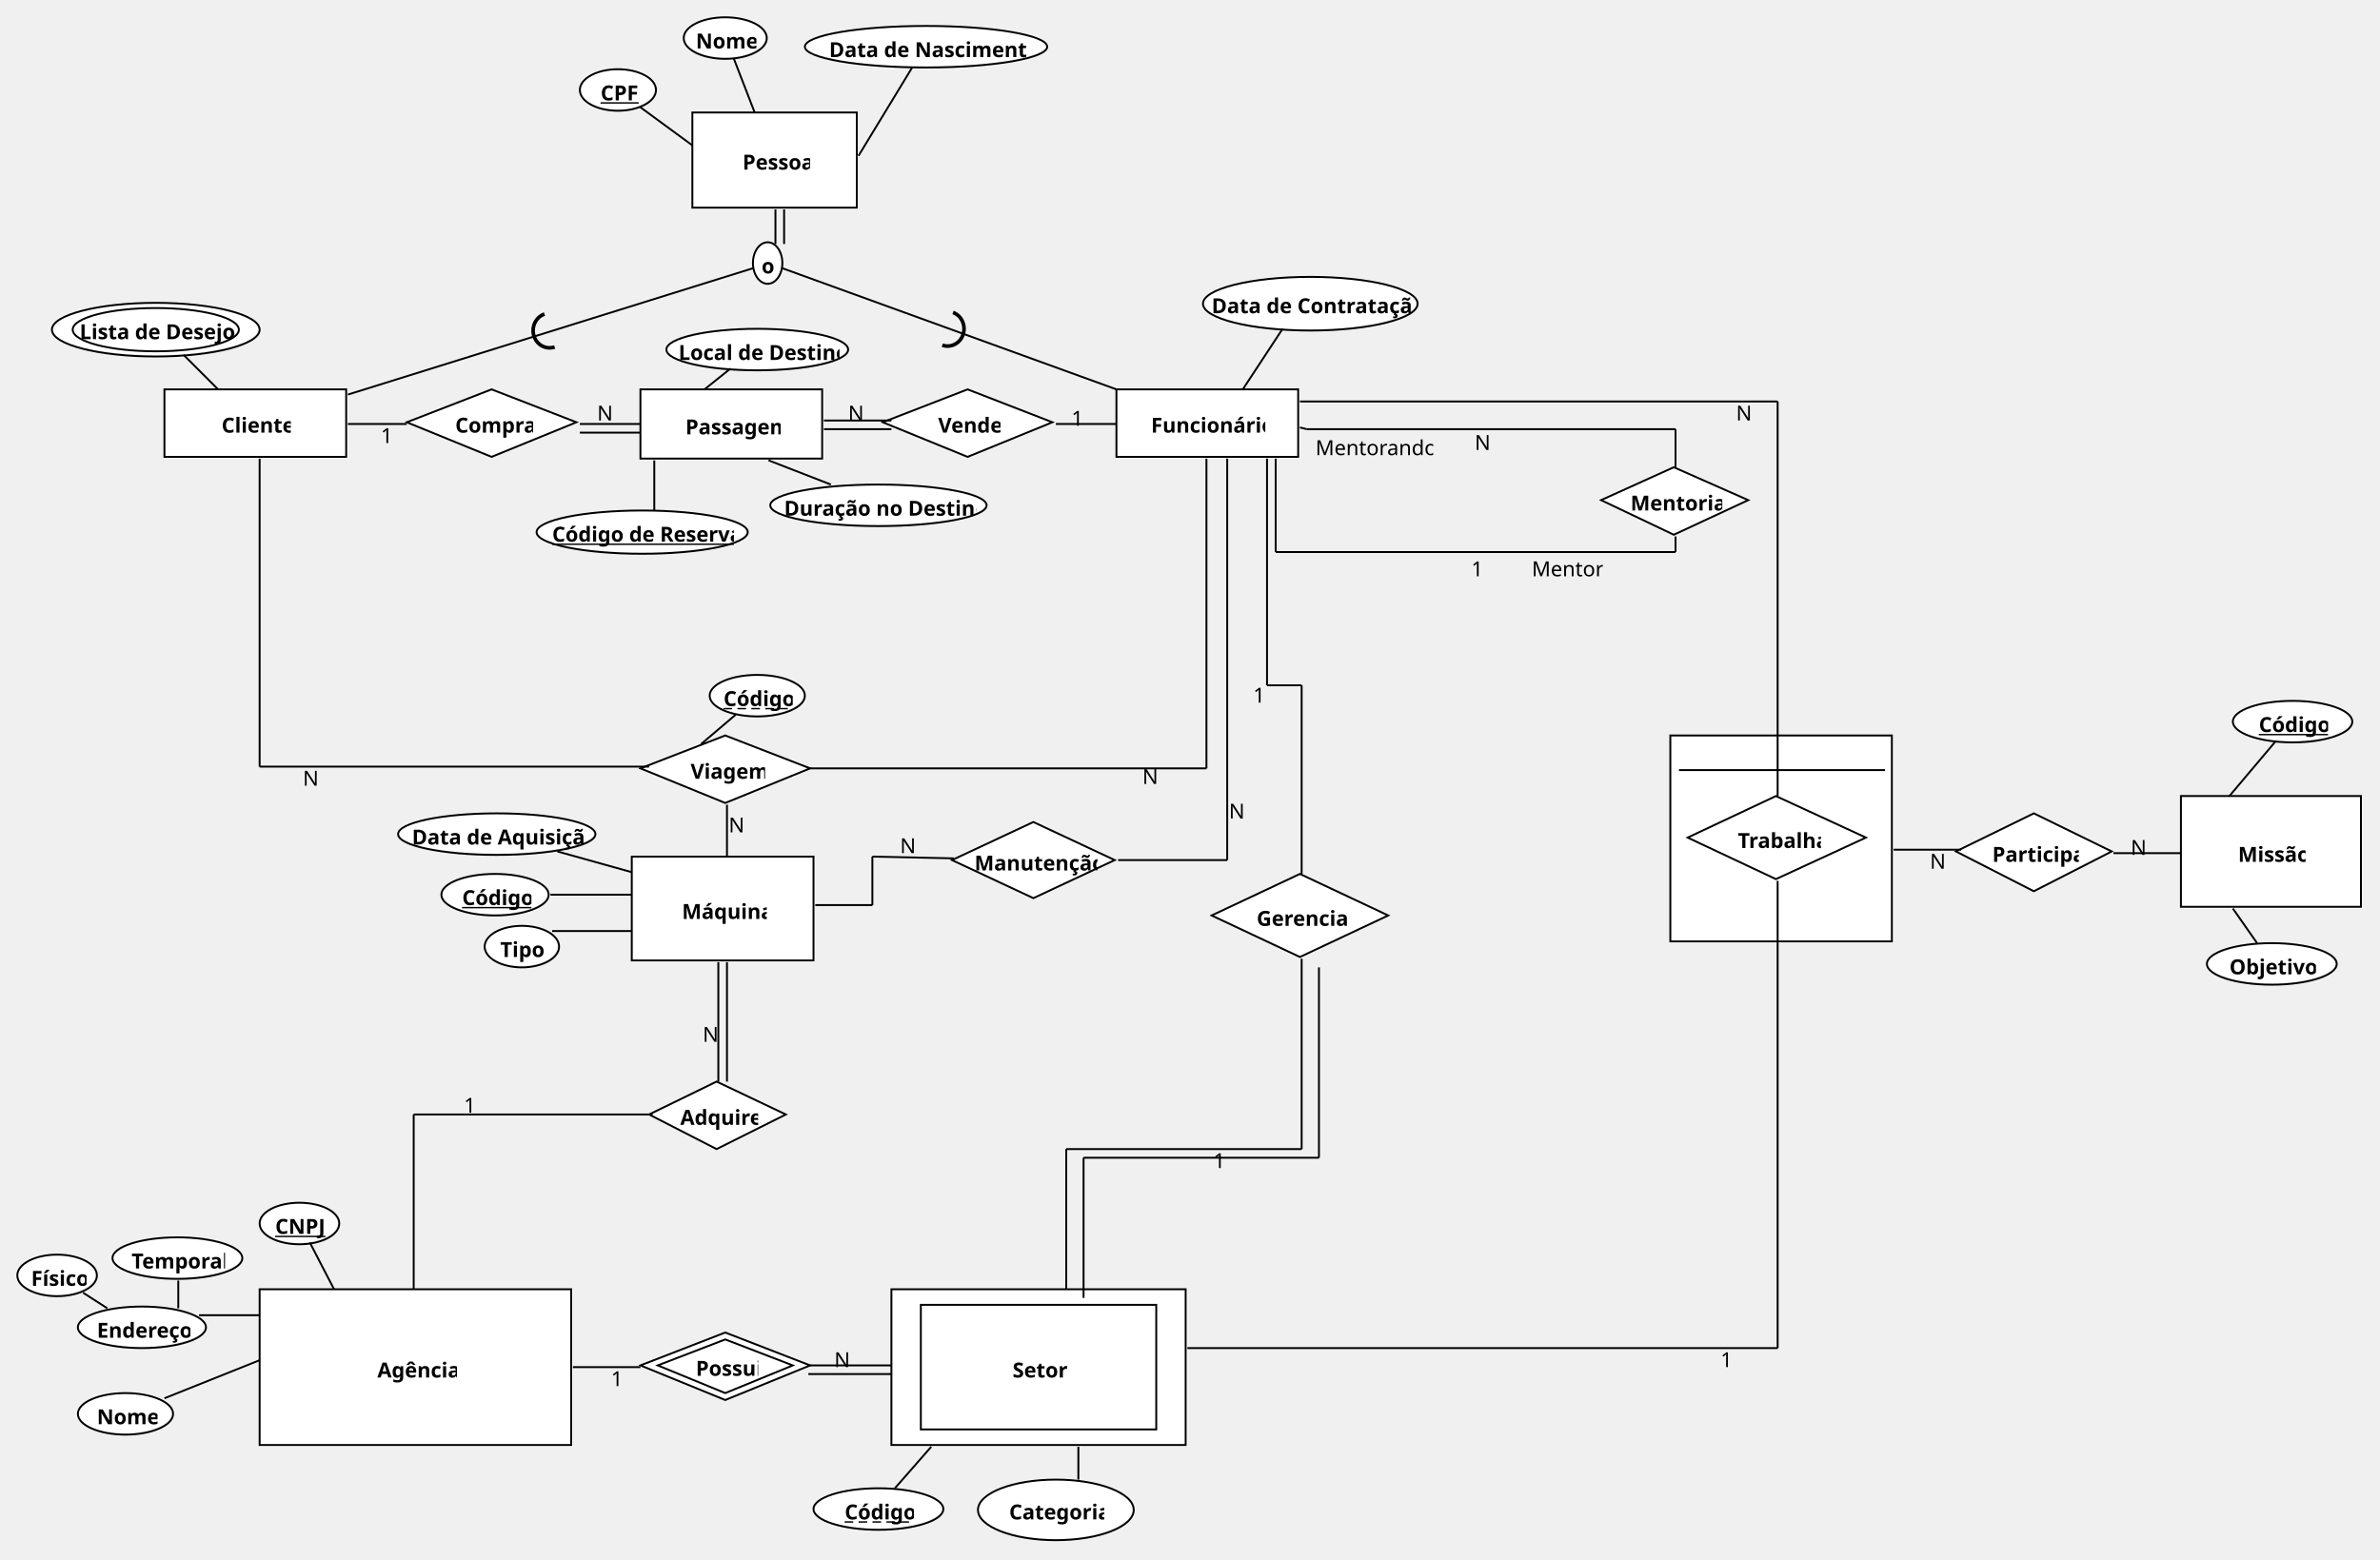
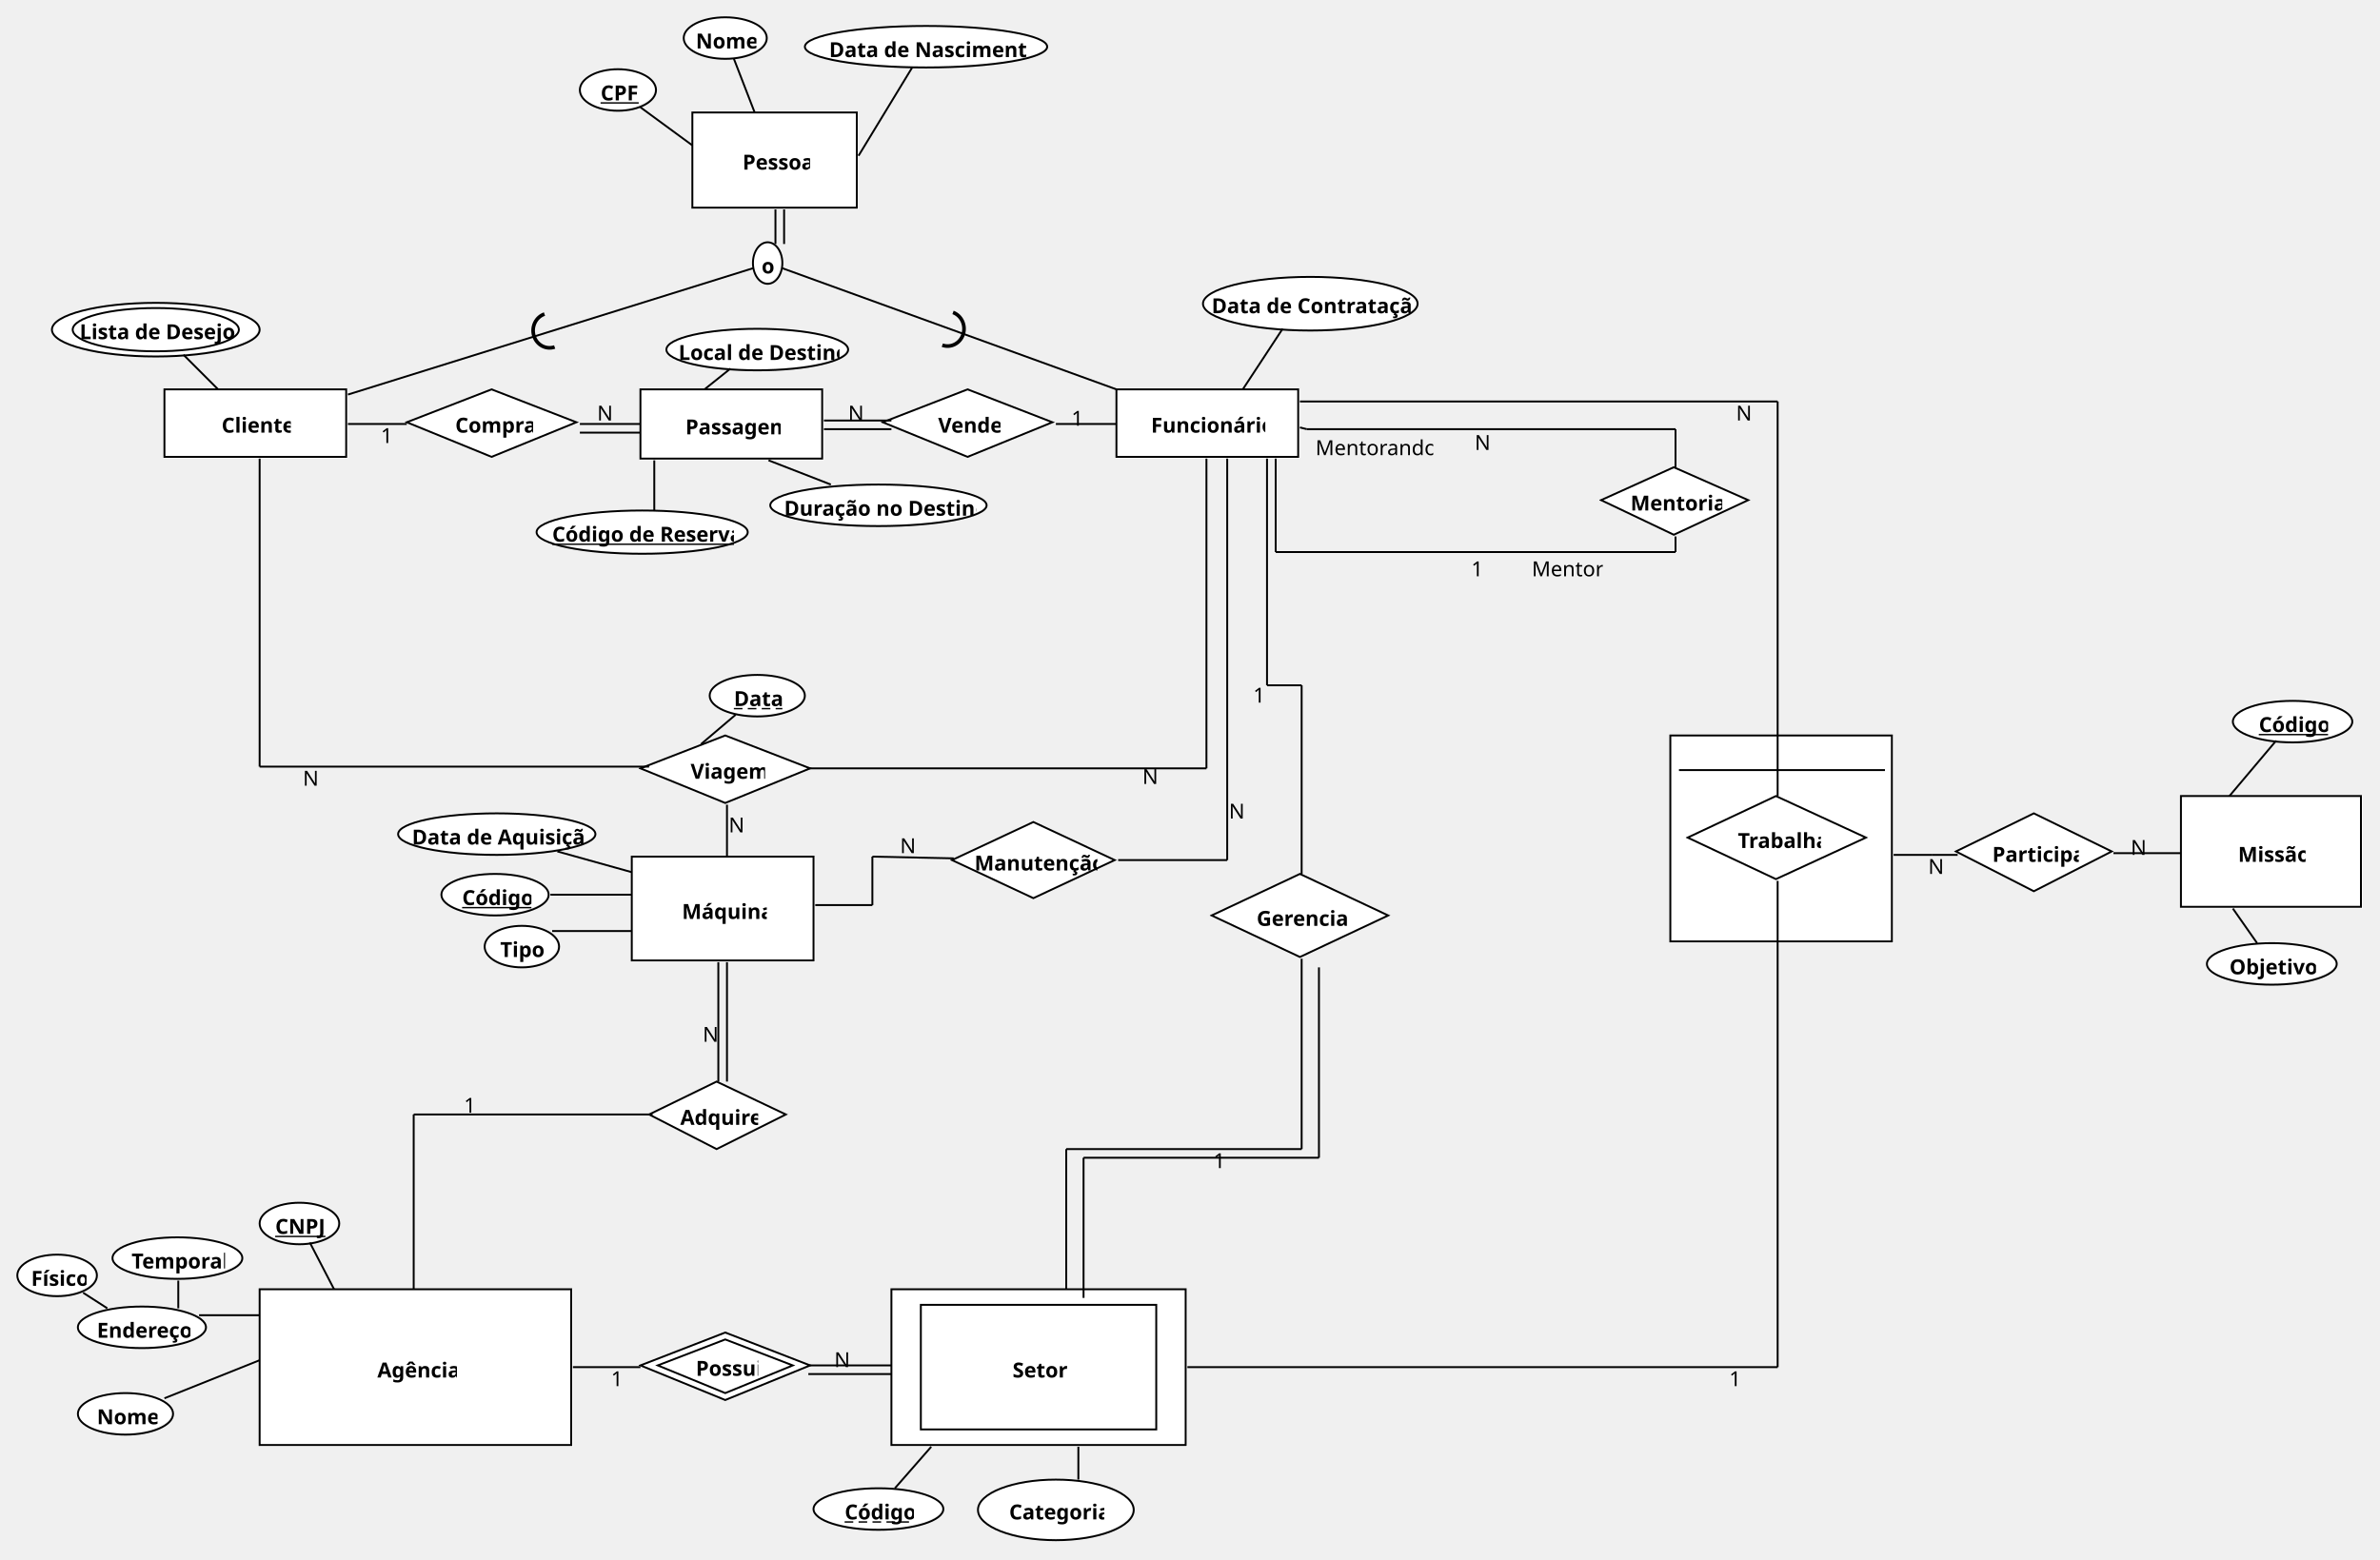
<svg xmlns="http://www.w3.org/2000/svg" stroke-dasharray="none" shape-rendering="auto" font-family="'Dialog'" width="1375" text-rendering="auto" fill-opacity="1" contentScriptType="text/ecmascript" color-interpolation="auto" color-rendering="auto" preserveAspectRatio="xMidYMid meet" font-size="12" viewBox="0 0 1375 901" fill="black" stroke="black" image-rendering="auto" stroke-miterlimit="10" zoomAndPan="magnify" version="1.0" stroke-linecap="square" stroke-linejoin="miter" contentStyleType="text/css" font-style="normal" height="901" stroke-width="1" stroke-dashoffset="0" font-weight="normal" stroke-opacity="1">
  <defs id="genericDefs" />
  <g>
    <defs id="defs1">
      <clipPath clipPathUnits="userSpaceOnUse" id="clipPath1">
        <path d="M149 744 L332 744 L332 837 L149 837 L149 744 Z" />
      </clipPath>
      <clipPath clipPathUnits="userSpaceOnUse" id="clipPath2">
        <path d="M217 782 L264 782 L264 799 L217 799 L217 782 Z" />
      </clipPath>
      <clipPath clipPathUnits="userSpaceOnUse" id="clipPath3">
        <path d="M514 744 L687 744 L687 837 L514 837 L514 744 Z" />
      </clipPath>
      <clipPath clipPathUnits="userSpaceOnUse" id="clipPath4">
        <path d="M584 782 L617 782 L617 799 L584 799 L584 782 Z" />
      </clipPath>
      <clipPath clipPathUnits="userSpaceOnUse" id="clipPath5">
        <path d="M399 64 L497 64 L497 122 L399 122 L399 64 Z" />
      </clipPath>
      <clipPath clipPathUnits="userSpaceOnUse" id="clipPath6">
        <path d="M428 84 L468 84 L468 101 L428 101 L428 84 Z" />
      </clipPath>
      <clipPath clipPathUnits="userSpaceOnUse" id="clipPath7">
        <path d="M364 494 L472 494 L472 557 L364 557 L364 494 Z" />
      </clipPath>
      <clipPath clipPathUnits="userSpaceOnUse" id="clipPath8">
        <path d="M393 517 L443 517 L443 534 L393 534 L393 517 Z" />
      </clipPath>
      <clipPath clipPathUnits="userSpaceOnUse" id="clipPath9">
        <path d="M334 39 L381 39 L381 66 L334 66 L334 39 Z" />
      </clipPath>
      <clipPath clipPathUnits="userSpaceOnUse" id="clipPath10">
        <path d="M346 44 L369 44 L369 61 L346 61 L346 44 Z" />
      </clipPath>
      <clipPath clipPathUnits="userSpaceOnUse" id="clipPath11">
        <path d="M394 9 L445 9 L445 36 L394 36 L394 9 Z" />
      </clipPath>
      <clipPath clipPathUnits="userSpaceOnUse" id="clipPath12">
        <path d="M401 14 L437 14 L437 31 L401 31 L401 14 Z" />
      </clipPath>
      <clipPath clipPathUnits="userSpaceOnUse" id="clipPath13">
        <path d="M464 14 L607 14 L607 41 L464 41 L464 14 Z" />
      </clipPath>
      <clipPath clipPathUnits="userSpaceOnUse" id="clipPath14">
        <path d="M478 19 L593 19 L593 36 L478 36 L478 19 Z" />
      </clipPath>
      <clipPath clipPathUnits="userSpaceOnUse" id="clipPath15">
        <path d="M434 139 L454 139 L454 166 L434 166 L434 139 Z" />
      </clipPath>
      <clipPath clipPathUnits="userSpaceOnUse" id="clipPath16">
        <path d="M439 144 L449 144 L449 161 L439 161 L439 144 Z" />
      </clipPath>
      <clipPath clipPathUnits="userSpaceOnUse" id="clipPath17">
        <path d="M94 224 L202 224 L202 266 L94 266 L94 224 Z" />
      </clipPath>
      <clipPath clipPathUnits="userSpaceOnUse" id="clipPath18">
        <path d="M127 236 L168 236 L168 253 L127 253 L127 236 Z" />
      </clipPath>
      <clipPath clipPathUnits="userSpaceOnUse" id="clipPath19">
        <path d="M644 224 L752 224 L752 266 L644 266 L644 224 Z" />
      </clipPath>
      <clipPath clipPathUnits="userSpaceOnUse" id="clipPath20">
        <path d="M664 236 L731 236 L731 253 L664 253 L664 236 Z" />
      </clipPath>
      <clipPath clipPathUnits="userSpaceOnUse" id="clipPath21">
        <path d="M29 174 L152 174 L152 208 L29 208 L29 174 Z" />
      </clipPath>
      <clipPath clipPathUnits="userSpaceOnUse" id="clipPath22">
        <path d="M45 182 L136 182 L136 199 L45 199 L45 182 Z" />
      </clipPath>
      <clipPath clipPathUnits="userSpaceOnUse" id="clipPath23">
        <path d="M694 159 L821 159 L821 193 L694 193 L694 159 Z" />
      </clipPath>
      <clipPath clipPathUnits="userSpaceOnUse" id="clipPath24">
        <path d="M699 167 L815 167 L815 184 L699 184 L699 167 Z" />
      </clipPath>
      <clipPath clipPathUnits="userSpaceOnUse" id="clipPath25">
        <path d="M469 859 L547 859 L547 886 L469 886 L469 859 Z" />
      </clipPath>
      <clipPath clipPathUnits="userSpaceOnUse" id="clipPath26">
        <path d="M487 864 L528 864 L528 881 L487 881 L487 864 Z" />
      </clipPath>
      <clipPath clipPathUnits="userSpaceOnUse" id="clipPath27">
        <path d="M564 854 L657 854 L657 892 L564 892 L564 854 Z" />
      </clipPath>
      <clipPath clipPathUnits="userSpaceOnUse" id="clipPath28">
        <path d="M582 864 L638 864 L638 881 L582 881 L582 864 Z" />
      </clipPath>
      <clipPath clipPathUnits="userSpaceOnUse" id="clipPath29">
        <path d="M149 694 L198 694 L198 721 L149 721 L149 694 Z" />
      </clipPath>
      <clipPath clipPathUnits="userSpaceOnUse" id="clipPath30">
        <path d="M158 699 L188 699 L188 716 L158 716 L158 699 Z" />
      </clipPath>
      <clipPath clipPathUnits="userSpaceOnUse" id="clipPath31">
        <path d="M44 804 L102 804 L102 831 L44 831 L44 804 Z" />
      </clipPath>
      <clipPath clipPathUnits="userSpaceOnUse" id="clipPath32">
        <path d="M55 809 L91 809 L91 826 L55 826 L55 809 Z" />
      </clipPath>
      <clipPath clipPathUnits="userSpaceOnUse" id="clipPath33">
        <path d="M44 754 L121 754 L121 781 L44 781 L44 754 Z" />
      </clipPath>
      <clipPath clipPathUnits="userSpaceOnUse" id="clipPath34">
        <path d="M55 759 L110 759 L110 776 L55 776 L55 759 Z" />
      </clipPath>
      <clipPath clipPathUnits="userSpaceOnUse" id="clipPath35">
        <path d="M369 769 L471 769 L471 811 L369 811 L369 769 Z" />
      </clipPath>
      <clipPath clipPathUnits="userSpaceOnUse" id="clipPath36">
        <path d="M401 781 L438 781 L438 798 L401 798 L401 781 Z" />
      </clipPath>
      <clipPath clipPathUnits="userSpaceOnUse" id="clipPath37">
        <path d="M924 269 L1012 269 L1012 311 L924 311 L924 269 Z" />
      </clipPath>
      <clipPath clipPathUnits="userSpaceOnUse" id="clipPath38">
        <path d="M941 281 L995 281 L995 298 L941 298 L941 281 Z" />
      </clipPath>
      <clipPath clipPathUnits="userSpaceOnUse" id="clipPath39">
        <path d="M369 224 L477 224 L477 267 L369 267 L369 224 Z" />
      </clipPath>
      <clipPath clipPathUnits="userSpaceOnUse" id="clipPath40">
        <path d="M395 237 L451 237 L451 254 L395 254 L395 237 Z" />
      </clipPath>
      <clipPath clipPathUnits="userSpaceOnUse" id="clipPath41">
        <path d="M309 294 L434 294 L434 322 L309 322 L309 294 Z" />
      </clipPath>
      <clipPath clipPathUnits="userSpaceOnUse" id="clipPath42">
        <path d="M318 299 L424 299 L424 316 L318 316 L318 299 Z" />
      </clipPath>
      <clipPath clipPathUnits="userSpaceOnUse" id="clipPath43">
        <path d="M384 189 L492 189 L492 216 L384 216 L384 189 Z" />
      </clipPath>
      <clipPath clipPathUnits="userSpaceOnUse" id="clipPath44">
        <path d="M391 194 L485 194 L485 211 L391 211 L391 194 Z" />
      </clipPath>
      <clipPath clipPathUnits="userSpaceOnUse" id="clipPath45">
        <path d="M444 279 L572 279 L572 306 L444 306 L444 279 Z" />
      </clipPath>
      <clipPath clipPathUnits="userSpaceOnUse" id="clipPath46">
        <path d="M452 284 L564 284 L564 301 L452 301 L452 284 Z" />
      </clipPath>
      <clipPath clipPathUnits="userSpaceOnUse" id="clipPath47">
        <path d="M509 224 L611 224 L611 266 L509 266 L509 224 Z" />
      </clipPath>
      <clipPath clipPathUnits="userSpaceOnUse" id="clipPath48">
        <path d="M541 236 L578 236 L578 253 L541 253 L541 236 Z" />
      </clipPath>
      <clipPath clipPathUnits="userSpaceOnUse" id="clipPath49">
        <path d="M234 224 L336 224 L336 266 L234 266 L234 224 Z" />
      </clipPath>
      <clipPath clipPathUnits="userSpaceOnUse" id="clipPath50">
        <path d="M262 236 L308 236 L308 253 L262 253 L262 236 Z" />
      </clipPath>
      <clipPath clipPathUnits="userSpaceOnUse" id="clipPath51">
        <path d="M369 424 L471 424 L471 466 L369 466 L369 424 Z" />
      </clipPath>
      <clipPath clipPathUnits="userSpaceOnUse" id="clipPath52">
        <path d="M398 436 L442 436 L442 453 L398 453 L398 436 Z" />
      </clipPath>
      <clipPath clipPathUnits="userSpaceOnUse" id="clipPath53">
        <path d="M254 504 L319 504 L319 531 L254 531 L254 504 Z" />
      </clipPath>
      <clipPath clipPathUnits="userSpaceOnUse" id="clipPath54">
        <path d="M266 509 L307 509 L307 526 L266 526 L266 509 Z" />
      </clipPath>
      <clipPath clipPathUnits="userSpaceOnUse" id="clipPath55">
        <path d="M279 534 L325 534 L325 561 L279 561 L279 534 Z" />
      </clipPath>
      <clipPath clipPathUnits="userSpaceOnUse" id="clipPath56">
        <path d="M288 539 L315 539 L315 556 L288 556 L288 539 Z" />
      </clipPath>
      <clipPath clipPathUnits="userSpaceOnUse" id="clipPath57">
        <path d="M229 469 L346 469 L346 496 L229 496 L229 469 Z" />
      </clipPath>
      <clipPath clipPathUnits="userSpaceOnUse" id="clipPath58">
        <path d="M237 474 L338 474 L338 491 L237 491 L237 474 Z" />
      </clipPath>
      <clipPath clipPathUnits="userSpaceOnUse" id="clipPath59">
        <path d="M409 389 L467 389 L467 416 L409 416 L409 389 Z" />
      </clipPath>
      <clipPath clipPathUnits="userSpaceOnUse" id="clipPath60">
-         <path d="M417 394 L458 394 L458 411 L417 411 L417 394 Z" />
+         <path d="M423 394 L452 394 L452 411 L423 411 L423 394 Z" />
      </clipPath>
      <clipPath clipPathUnits="userSpaceOnUse" id="clipPath61">
        <path d="M9 724 L58 724 L58 751 L9 751 L9 724 Z" />
      </clipPath>
      <clipPath clipPathUnits="userSpaceOnUse" id="clipPath62">
        <path d="M17 729 L50 729 L50 746 L17 746 L17 729 Z" />
      </clipPath>
      <clipPath clipPathUnits="userSpaceOnUse" id="clipPath63">
        <path d="M64 714 L142 714 L142 741 L64 741 L64 714 Z" />
      </clipPath>
      <clipPath clipPathUnits="userSpaceOnUse" id="clipPath64">
        <path d="M75 719 L130 719 L130 736 L75 736 L75 719 Z" />
      </clipPath>
      <clipPath clipPathUnits="userSpaceOnUse" id="clipPath65">
        <path d="M1129 469 L1222 469 L1222 517 L1129 517 L1129 469 Z" />
      </clipPath>
      <clipPath clipPathUnits="userSpaceOnUse" id="clipPath66">
        <path d="M1150 484 L1201 484 L1201 501 L1150 501 L1150 484 Z" />
      </clipPath>
      <clipPath clipPathUnits="userSpaceOnUse" id="clipPath67">
        <path d="M1259 459 L1366 459 L1366 526 L1259 526 L1259 459 Z" />
      </clipPath>
      <clipPath clipPathUnits="userSpaceOnUse" id="clipPath68">
        <path d="M1292 484 L1332 484 L1332 501 L1292 501 L1292 484 Z" />
      </clipPath>
      <clipPath clipPathUnits="userSpaceOnUse" id="clipPath69">
        <path d="M964 424 L1095 424 L1095 546 L964 546 L964 424 Z" />
      </clipPath>
      <clipPath clipPathUnits="userSpaceOnUse" id="clipPath70">
        <path d="M969 444 L1090 444 L1090 541 L969 541 L969 444 Z" />
      </clipPath>
      <clipPath clipPathUnits="userSpaceOnUse" id="clipPath71">
        <path d="M974 459 L1081 459 L1081 510 L974 510 L974 459 Z" />
      </clipPath>
      <clipPath clipPathUnits="userSpaceOnUse" id="clipPath72">
        <path d="M1003 476 L1052 476 L1052 493 L1003 493 L1003 476 Z" />
      </clipPath>
      <clipPath clipPathUnits="userSpaceOnUse" id="clipPath73">
        <path d="M1274 544 L1352 544 L1352 571 L1274 571 L1274 544 Z" />
      </clipPath>
      <clipPath clipPathUnits="userSpaceOnUse" id="clipPath74">
        <path d="M1287 549 L1338 549 L1338 566 L1287 566 L1287 549 Z" />
      </clipPath>
      <clipPath clipPathUnits="userSpaceOnUse" id="clipPath75">
        <path d="M1289 404 L1361 404 L1361 431 L1289 431 L1289 404 Z" />
      </clipPath>
      <clipPath clipPathUnits="userSpaceOnUse" id="clipPath76">
        <path d="M1304 409 L1345 409 L1345 426 L1304 426 L1304 409 Z" />
      </clipPath>
      <clipPath clipPathUnits="userSpaceOnUse" id="clipPath77">
        <path d="M549 474 L647 474 L647 521 L549 521 L549 474 Z" />
      </clipPath>
      <clipPath clipPathUnits="userSpaceOnUse" id="clipPath78">
        <path d="M562 489 L634 489 L634 506 L562 506 L562 489 Z" />
      </clipPath>
      <clipPath clipPathUnits="userSpaceOnUse" id="clipPath79">
        <path d="M699 504 L805 504 L805 555 L699 555 L699 504 Z" />
      </clipPath>
      <clipPath clipPathUnits="userSpaceOnUse" id="clipPath80">
        <path d="M725 521 L778 521 L778 538 L725 538 L725 521 Z" />
      </clipPath>
      <clipPath clipPathUnits="userSpaceOnUse" id="clipPath81">
        <path d="M374 624 L456 624 L456 666 L374 666 L374 624 Z" />
      </clipPath>
      <clipPath clipPathUnits="userSpaceOnUse" id="clipPath82">
        <path d="M392 636 L438 636 L438 653 L392 653 L392 636 Z" />
      </clipPath>
      <clipPath clipPathUnits="userSpaceOnUse" id="clipPath83">
        <path d="M-1 -1 L1376 -1 L1376 902 L-1 902 L-1 -1 Z" />
      </clipPath>
      <clipPath clipPathUnits="userSpaceOnUse" id="clipPath84">
        <path d="M352 787 L361 787 L361 804 L352 804 L352 787 Z" />
      </clipPath>
      <clipPath clipPathUnits="userSpaceOnUse" id="clipPath85">
        <path d="M481 776 L492 776 L492 793 L481 793 L481 776 Z" />
      </clipPath>
      <clipPath clipPathUnits="userSpaceOnUse" id="clipPath86">
        <path d="M851 246 L862 246 L862 263 L851 263 L851 246 Z" />
      </clipPath>
      <clipPath clipPathUnits="userSpaceOnUse" id="clipPath87">
        <path d="M759 249 L828 249 L828 266 L759 266 L759 249 Z" />
      </clipPath>
      <clipPath clipPathUnits="userSpaceOnUse" id="clipPath88">
        <path d="M849 319 L858 319 L858 336 L849 336 L849 319 Z" />
      </clipPath>
      <clipPath clipPathUnits="userSpaceOnUse" id="clipPath89">
        <path d="M884 319 L926 319 L926 336 L884 336 L884 319 Z" />
      </clipPath>
      <clipPath clipPathUnits="userSpaceOnUse" id="clipPath90">
        <path d="M219 242 L228 242 L228 259 L219 259 L219 242 Z" />
      </clipPath>
      <clipPath clipPathUnits="userSpaceOnUse" id="clipPath91">
        <path d="M489 229 L500 229 L500 246 L489 246 L489 229 Z" />
      </clipPath>
      <clipPath clipPathUnits="userSpaceOnUse" id="clipPath92">
        <path d="M344 229 L355 229 L355 246 L344 246 L344 229 Z" />
      </clipPath>
      <clipPath clipPathUnits="userSpaceOnUse" id="clipPath93">
        <path d="M618 232 L627 232 L627 249 L618 249 L618 232 Z" />
      </clipPath>
      <clipPath clipPathUnits="userSpaceOnUse" id="clipPath94">
        <path d="M174 440 L185 440 L185 457 L174 457 L174 440 Z" />
      </clipPath>
      <clipPath clipPathUnits="userSpaceOnUse" id="clipPath95">
        <path d="M659 439 L670 439 L670 456 L659 456 L659 439 Z" />
      </clipPath>
      <clipPath clipPathUnits="userSpaceOnUse" id="clipPath96">
        <path d="M420 467 L431 467 L431 484 L420 484 L420 467 Z" />
      </clipPath>
      <clipPath clipPathUnits="userSpaceOnUse" id="clipPath97">
        <path d="M1230 480 L1241 480 L1241 497 L1230 497 L1230 480 Z" />
      </clipPath>
      <clipPath clipPathUnits="userSpaceOnUse" id="clipPath98">
        <path d="M1002 229 L1013 229 L1013 246 L1002 246 L1002 229 Z" />
      </clipPath>
      <clipPath clipPathUnits="userSpaceOnUse" id="clipPath99">
-         <path d="M993 776 L1002 776 L1002 793 L993 793 L993 776 Z" />
+         <path d="M998 787 L1007 787 L1007 804 L998 804 L998 787 Z" />
      </clipPath>
      <clipPath clipPathUnits="userSpaceOnUse" id="clipPath100">
-         <path d="M1114 488 L1125 488 L1125 505 L1114 505 L1114 488 Z" />
+         <path d="M1113 491 L1124 491 L1124 508 L1113 508 L1113 491 Z" />
      </clipPath>
      <clipPath clipPathUnits="userSpaceOnUse" id="clipPath101">
        <path d="M700 661 L709 661 L709 678 L700 678 L700 661 Z" />
      </clipPath>
      <clipPath clipPathUnits="userSpaceOnUse" id="clipPath102">
        <path d="M723 392 L732 392 L732 409 L723 409 L723 392 Z" />
      </clipPath>
      <clipPath clipPathUnits="userSpaceOnUse" id="clipPath103">
        <path d="M519 479 L530 479 L530 496 L519 496 L519 479 Z" />
      </clipPath>
      <clipPath clipPathUnits="userSpaceOnUse" id="clipPath104">
        <path d="M709 459 L720 459 L720 476 L709 476 L709 459 Z" />
      </clipPath>
      <clipPath clipPathUnits="userSpaceOnUse" id="clipPath105">
        <path d="M267 629 L276 629 L276 646 L267 646 L267 629 Z" />
      </clipPath>
      <clipPath clipPathUnits="userSpaceOnUse" id="clipPath106">
        <path d="M405 588 L416 588 L416 605 L405 605 L405 588 Z" />
      </clipPath>
    </defs>
    <g fill="white" font-family="'Segoe UI'" stroke-linejoin="round" stroke="white" stroke-width="0" stroke-miterlimit="0">
      <rect x="150" y="745" clip-path="url(#clipPath1)" width="181" height="91" stroke="none" />
    </g>
    <g stroke-width="1.1" font-family="'Segoe UI'" stroke-linecap="butt">
      <rect x="150" y="745" clip-path="url(#clipPath1)" fill="none" width="180" height="90" />
      <text x="218" y="796" clip-path="url(#clipPath2)" stroke="none" font-weight="bold" xml:space="preserve">Agência</text>
      <rect x="515" y="745" clip-path="url(#clipPath3)" fill="white" width="171" height="91" stroke="none" />
      <rect x="515" y="745" clip-path="url(#clipPath3)" fill="none" width="170" height="90" />
      <rect x="532" y="754" clip-path="url(#clipPath3)" fill="none" width="136" height="72" />
      <text x="585" y="796" clip-path="url(#clipPath4)" stroke="none" font-weight="bold" xml:space="preserve">Setor</text>
      <rect x="400" y="65" clip-path="url(#clipPath5)" fill="white" width="96" height="56" stroke="none" />
      <rect x="400" y="65" clip-path="url(#clipPath5)" fill="none" width="95" height="55" />
      <text x="429" y="98" clip-path="url(#clipPath6)" stroke="none" font-weight="bold" xml:space="preserve">Pessoa</text>
      <rect x="365" y="495" clip-path="url(#clipPath7)" fill="white" width="106" height="61" stroke="none" />
      <rect x="365" y="495" clip-path="url(#clipPath7)" fill="none" width="105" height="60" />
      <text x="394" y="531" clip-path="url(#clipPath8)" stroke="none" font-weight="bold" xml:space="preserve">Máquina</text>
      <ellipse clip-path="url(#clipPath9)" fill="white" rx="21.5" cx="356.5" ry="11.5" cy="51.5" stroke="none" />
      <ellipse clip-path="url(#clipPath9)" fill="none" rx="22" cx="357" ry="12" cy="52" />
      <text x="347" y="58" clip-path="url(#clipPath10)" stroke="none" font-weight="bold" xml:space="preserve">CPF</text>
      <text x="347" y="58" clip-path="url(#clipPath10)" stroke="none" font-weight="bold" xml:space="preserve">_____________________</text>
      <ellipse clip-path="url(#clipPath11)" fill="white" rx="23.5" cx="418.5" ry="11.5" cy="21.5" stroke="none" />
      <ellipse clip-path="url(#clipPath11)" fill="none" rx="24" cx="419" ry="12" cy="22" />
      <text x="402" y="28" clip-path="url(#clipPath12)" stroke="none" font-weight="bold" xml:space="preserve">Nome</text>
      <text x="402" y="28" clip-path="url(#clipPath12)" stroke="none" font-weight="bold" xml:space="preserve"> </text>
      <ellipse clip-path="url(#clipPath13)" fill="white" rx="69.5" cx="534.5" ry="11.5" cy="26.5" stroke="none" />
      <ellipse clip-path="url(#clipPath13)" fill="none" rx="70" cx="535" ry="12" cy="27" />
      <text x="479" y="33" clip-path="url(#clipPath14)" stroke="none" font-weight="bold" xml:space="preserve">Data de Nascimento</text>
      <text x="479" y="33" clip-path="url(#clipPath14)" stroke="none" font-weight="bold" xml:space="preserve"> </text>
      <ellipse clip-path="url(#clipPath15)" fill="white" rx="8" cx="443" ry="11.5" cy="151.5" stroke="none" />
      <ellipse clip-path="url(#clipPath15)" fill="none" rx="8.5" cx="443.5" ry="12" cy="152" />
      <text x="440" y="158" clip-path="url(#clipPath16)" stroke="none" font-weight="bold" xml:space="preserve">o</text>
      <text x="440" y="158" clip-path="url(#clipPath16)" stroke="none" font-weight="bold" xml:space="preserve"> </text>
      <rect x="95" y="225" clip-path="url(#clipPath17)" fill="white" width="106" height="40" stroke="none" />
      <rect x="95" y="225" clip-path="url(#clipPath17)" fill="none" width="105" height="39" />
      <text x="128" y="250" clip-path="url(#clipPath18)" stroke="none" font-weight="bold" xml:space="preserve">Cliente</text>
      <rect x="645" y="225" clip-path="url(#clipPath19)" fill="white" width="106" height="40" stroke="none" />
      <rect x="645" y="225" clip-path="url(#clipPath19)" fill="none" width="105" height="39" />
      <text x="665" y="250" clip-path="url(#clipPath20)" stroke="none" font-weight="bold" xml:space="preserve">Funcionário</text>
      <ellipse clip-path="url(#clipPath21)" fill="white" rx="59.5" cx="89.5" ry="15" cy="190" stroke="none" />
      <ellipse clip-path="url(#clipPath21)" fill="none" rx="60" cx="90" ry="15.5" cy="190.5" />
      <ellipse clip-path="url(#clipPath21)" fill="none" rx="48" cx="90" ry="12.5" cy="190.5" />
      <text x="46" y="196" clip-path="url(#clipPath22)" stroke="none" font-weight="bold" xml:space="preserve">Lista de Desejos</text>
      <text x="46" y="196" clip-path="url(#clipPath22)" stroke="none" font-weight="bold" xml:space="preserve"> </text>
      <ellipse clip-path="url(#clipPath23)" fill="white" rx="61.5" cx="756.5" ry="15" cy="175" stroke="none" />
      <ellipse clip-path="url(#clipPath23)" fill="none" rx="62" cx="757" ry="15.5" cy="175.5" />
      <text x="700" y="181" clip-path="url(#clipPath24)" stroke="none" font-weight="bold" xml:space="preserve">Data de Contratação</text>
      <text x="700" y="181" clip-path="url(#clipPath24)" stroke="none" font-weight="bold" xml:space="preserve"> </text>
      <ellipse clip-path="url(#clipPath25)" fill="white" rx="37" cx="507" ry="11.5" cy="871.5" stroke="none" />
      <ellipse clip-path="url(#clipPath25)" fill="none" rx="37.5" cx="507.5" ry="12" cy="872" />
      <text x="488" y="878" clip-path="url(#clipPath26)" stroke="none" font-weight="bold" xml:space="preserve">Código</text>
      <text x="488" y="878" clip-path="url(#clipPath26)" stroke="none" font-weight="bold" xml:space="preserve">_ _ _ _ _ _ _ _ _ _ _ _ _ _ _ _ _ _ _ _</text>
      <ellipse clip-path="url(#clipPath27)" fill="white" rx="44.5" cx="609.5" ry="17" cy="872" stroke="none" />
      <ellipse clip-path="url(#clipPath27)" fill="none" rx="45" cx="610" ry="17.5" cy="872.5" />
      <text x="583" y="878" clip-path="url(#clipPath28)" stroke="none" font-weight="bold" xml:space="preserve">Categoria</text>
      <text x="583" y="878" clip-path="url(#clipPath28)" stroke="none" font-weight="bold" xml:space="preserve"> </text>
      <ellipse clip-path="url(#clipPath29)" fill="white" rx="22.5" cx="172.5" ry="11.5" cy="706.5" stroke="none" />
      <ellipse clip-path="url(#clipPath29)" fill="none" rx="23" cx="173" ry="12" cy="707" />
      <text x="159" y="713" clip-path="url(#clipPath30)" stroke="none" font-weight="bold" xml:space="preserve">CNPJ</text>
      <text x="159" y="713" clip-path="url(#clipPath30)" stroke="none" font-weight="bold" xml:space="preserve">____________________________</text>
      <ellipse clip-path="url(#clipPath31)" fill="white" rx="27" cx="72" ry="11.5" cy="816.5" stroke="none" />
      <ellipse clip-path="url(#clipPath31)" fill="none" rx="27.5" cx="72.5" ry="12" cy="817" />
      <text x="56" y="823" clip-path="url(#clipPath32)" stroke="none" font-weight="bold" xml:space="preserve">Nome</text>
      <text x="56" y="823" clip-path="url(#clipPath32)" stroke="none" font-weight="bold" xml:space="preserve"> </text>
      <ellipse clip-path="url(#clipPath33)" fill="white" rx="36.5" cx="81.5" ry="11.5" cy="766.5" stroke="none" />
      <ellipse clip-path="url(#clipPath33)" fill="none" rx="37" cx="82" ry="12" cy="767" />
      <text x="56" y="773" clip-path="url(#clipPath34)" stroke="none" font-weight="bold" xml:space="preserve">Endereço</text>
      <text x="56" y="773" clip-path="url(#clipPath34)" stroke="none" font-weight="bold" xml:space="preserve"> </text>
      <polygon fill="white" clip-path="url(#clipPath35)" points=" 370 789 419 770 468 789 419 809" stroke="none" />
      <polygon fill="none" clip-path="url(#clipPath35)" points=" 370 789 419 770 468 789 419 809" />
      <polygon fill="none" clip-path="url(#clipPath35)" points=" 380 789 419 774 458 789 419 805" />
      <text x="402" y="795" clip-path="url(#clipPath36)" stroke="none" font-weight="bold" xml:space="preserve">Possui</text>
      <polygon fill="white" clip-path="url(#clipPath37)" points=" 925 289 967 270 1010 289 967 309" stroke="none" />
      <polygon fill="none" clip-path="url(#clipPath37)" points=" 925 289 967 270 1010 289 967 309" />
      <text x="942" y="295" clip-path="url(#clipPath38)" stroke="none" font-weight="bold" xml:space="preserve">Mentoria</text>
      <rect x="370" y="225" clip-path="url(#clipPath39)" fill="white" width="106" height="41" stroke="none" />
      <rect x="370" y="225" clip-path="url(#clipPath39)" fill="none" width="105" height="40" />
      <text x="396" y="251" clip-path="url(#clipPath40)" stroke="none" font-weight="bold" xml:space="preserve">Passagem</text>
      <ellipse clip-path="url(#clipPath41)" fill="white" rx="60.5" cx="370.5" ry="12" cy="307" stroke="none" />
      <ellipse clip-path="url(#clipPath41)" fill="none" rx="61" cx="371" ry="12.5" cy="307.5" />
      <text x="319" y="313" clip-path="url(#clipPath42)" stroke="none" font-weight="bold" xml:space="preserve">Código de Reserva</text>
      <text x="319" y="313" clip-path="url(#clipPath42)" stroke="none" font-weight="bold" xml:space="preserve">________________________________________________________________________________________________________</text>
      <ellipse clip-path="url(#clipPath43)" fill="white" rx="52" cx="437" ry="11.5" cy="201.5" stroke="none" />
      <ellipse clip-path="url(#clipPath43)" fill="none" rx="52.5" cx="437.5" ry="12" cy="202" />
      <text x="392" y="208" clip-path="url(#clipPath44)" stroke="none" font-weight="bold" xml:space="preserve">Local de Destino</text>
      <text x="392" y="208" clip-path="url(#clipPath44)" stroke="none" font-weight="bold" xml:space="preserve"> </text>
      <ellipse clip-path="url(#clipPath45)" fill="white" rx="62" cx="507" ry="11.5" cy="291.5" stroke="none" />
      <ellipse clip-path="url(#clipPath45)" fill="none" rx="62.5" cx="507.5" ry="12" cy="292" />
      <text x="453" y="298" clip-path="url(#clipPath46)" stroke="none" font-weight="bold" xml:space="preserve">Duração no Destino</text>
      <text x="453" y="298" clip-path="url(#clipPath46)" stroke="none" font-weight="bold" xml:space="preserve"> </text>
      <polygon fill="white" clip-path="url(#clipPath47)" points=" 510 244 559 225 608 244 559 264" stroke="none" />
      <polygon fill="none" clip-path="url(#clipPath47)" points=" 510 244 559 225 608 244 559 264" />
      <text x="542" y="250" clip-path="url(#clipPath48)" stroke="none" font-weight="bold" xml:space="preserve">Vende</text>
      <polygon fill="white" clip-path="url(#clipPath49)" points=" 235 244 284 225 333 244 284 264" stroke="none" />
      <polygon fill="none" clip-path="url(#clipPath49)" points=" 235 244 284 225 333 244 284 264" />
      <text x="263" y="250" clip-path="url(#clipPath50)" stroke="none" font-weight="bold" xml:space="preserve">Compra</text>
      <polygon fill="white" clip-path="url(#clipPath51)" points=" 370 444 419 425 468 444 419 464" stroke="none" />
      <polygon fill="none" clip-path="url(#clipPath51)" points=" 370 444 419 425 468 444 419 464" />
      <text x="399" y="450" clip-path="url(#clipPath52)" stroke="none" font-weight="bold" xml:space="preserve">Viagem</text>
      <ellipse clip-path="url(#clipPath53)" fill="white" rx="30.5" cx="285.5" ry="11.5" cy="516.5" stroke="none" />
      <ellipse clip-path="url(#clipPath53)" fill="none" rx="31" cx="286" ry="12" cy="517" />
      <text x="267" y="523" clip-path="url(#clipPath54)" stroke="none" font-weight="bold" xml:space="preserve">Código</text>
      <text x="267" y="523" clip-path="url(#clipPath54)" stroke="none" font-weight="bold" xml:space="preserve">_______________________________________</text>
      <ellipse clip-path="url(#clipPath55)" fill="white" rx="21" cx="301" ry="11.5" cy="546.5" stroke="none" />
      <ellipse clip-path="url(#clipPath55)" fill="none" rx="21.5" cx="301.5" ry="12" cy="547" />
      <text x="289" y="553" clip-path="url(#clipPath56)" stroke="none" font-weight="bold" xml:space="preserve">Tipo</text>
      <text x="289" y="553" clip-path="url(#clipPath56)" stroke="none" font-weight="bold" xml:space="preserve"> </text>
      <ellipse clip-path="url(#clipPath57)" fill="white" rx="56.5" cx="286.5" ry="11.5" cy="481.5" stroke="none" />
      <ellipse clip-path="url(#clipPath57)" fill="none" rx="57" cx="287" ry="12" cy="482" />
      <text x="238" y="488" clip-path="url(#clipPath58)" stroke="none" font-weight="bold" xml:space="preserve">Data de Aquisição</text>
      <text x="238" y="488" clip-path="url(#clipPath58)" stroke="none" font-weight="bold" xml:space="preserve"> </text>
      <ellipse clip-path="url(#clipPath59)" fill="white" rx="27" cx="437" ry="11.5" cy="401.5" stroke="none" />
      <ellipse clip-path="url(#clipPath59)" fill="none" rx="27.5" cx="437.5" ry="12" cy="402" />
-       <text x="418" y="408" clip-path="url(#clipPath60)" stroke="none" font-weight="bold" xml:space="preserve">Código</text>
-       <text x="418" y="408" clip-path="url(#clipPath60)" stroke="none" font-weight="bold" xml:space="preserve">_ _ _ _ _ _ _ _ _ _ _ _ _ _ _ _ _ _ _ _</text>
+       <text x="424" y="408" clip-path="url(#clipPath60)" stroke="none" font-weight="bold" xml:space="preserve">Data</text>
+       <text x="424" y="408" clip-path="url(#clipPath60)" stroke="none" font-weight="bold" xml:space="preserve">_ _ _ _ _ _ _ _ _ _ _ _ _ _</text>
      <ellipse clip-path="url(#clipPath61)" fill="white" rx="22.5" cx="32.5" ry="11.5" cy="736.5" stroke="none" />
      <ellipse clip-path="url(#clipPath61)" fill="none" rx="23" cx="33" ry="12" cy="737" />
      <text x="18" y="743" clip-path="url(#clipPath62)" stroke="none" font-weight="bold" xml:space="preserve">Físico</text>
      <text x="18" y="743" clip-path="url(#clipPath62)" stroke="none" font-weight="bold" xml:space="preserve"> </text>
      <ellipse clip-path="url(#clipPath63)" fill="white" rx="37" cx="102" ry="11.5" cy="726.5" stroke="none" />
      <ellipse clip-path="url(#clipPath63)" fill="none" rx="37.5" cx="102.5" ry="12" cy="727" />
      <text x="76" y="733" clip-path="url(#clipPath64)" stroke="none" font-weight="bold" xml:space="preserve">Temporal</text>
      <text x="76" y="733" clip-path="url(#clipPath64)" stroke="none" font-weight="bold" xml:space="preserve"> </text>
      <polygon fill="white" clip-path="url(#clipPath65)" points=" 1130 492 1175 470 1220 492 1175 515" stroke="none" />
      <polygon fill="none" clip-path="url(#clipPath65)" points=" 1130 492 1175 470 1220 492 1175 515" />
      <text x="1151" y="498" clip-path="url(#clipPath66)" stroke="none" font-weight="bold" xml:space="preserve">Participa</text>
      <rect x="1260" y="460" clip-path="url(#clipPath67)" fill="white" width="105" height="65" stroke="none" />
      <rect x="1260" y="460" clip-path="url(#clipPath67)" fill="none" width="104" height="64" />
      <text x="1293" y="498" clip-path="url(#clipPath68)" stroke="none" font-weight="bold" xml:space="preserve">Missão</text>
      <rect x="965" y="425" clip-path="url(#clipPath69)" fill="white" width="129" height="120" stroke="none" />
      <rect x="965" y="425" clip-path="url(#clipPath69)" fill="none" width="128" height="119" />
      <rect x="970" y="445" clip-path="url(#clipPath70)" fill="white" width="119" height="95" stroke="none" />
      <polygon fill="white" clip-path="url(#clipPath71)" points=" 975 484 1026 460 1078 484 1026 508" stroke="none" />
      <polygon fill="none" clip-path="url(#clipPath71)" points=" 975 484 1026 460 1078 484 1026 508" />
      <text x="1004" y="490" clip-path="url(#clipPath72)" stroke="none" font-weight="bold" xml:space="preserve">Trabalha</text>
      <line clip-path="url(#clipPath70)" fill="none" x1="970" x2="1089" y1="445" y2="445" />
      <ellipse clip-path="url(#clipPath73)" fill="white" rx="37" cx="1312" ry="11.5" cy="556.5" stroke="none" />
      <ellipse clip-path="url(#clipPath73)" fill="none" rx="37.5" cx="1312.5" ry="12" cy="557" />
      <text x="1288" y="563" clip-path="url(#clipPath74)" stroke="none" font-weight="bold" xml:space="preserve">Objetivo</text>
      <text x="1288" y="563" clip-path="url(#clipPath74)" stroke="none" font-weight="bold" xml:space="preserve"> </text>
      <ellipse clip-path="url(#clipPath75)" fill="white" rx="34" cx="1324" ry="11.5" cy="416.5" stroke="none" />
      <ellipse clip-path="url(#clipPath75)" fill="none" rx="34.5" cx="1324.5" ry="12" cy="417" />
      <text x="1305" y="423" clip-path="url(#clipPath76)" stroke="none" font-weight="bold" xml:space="preserve">Código</text>
      <text x="1305" y="423" clip-path="url(#clipPath76)" stroke="none" font-weight="bold" xml:space="preserve">_______________________________________</text>
      <polygon fill="white" clip-path="url(#clipPath77)" points=" 550 497 597 475 644 497 597 519" stroke="none" />
      <polygon fill="none" clip-path="url(#clipPath77)" points=" 550 497 597 475 644 497 597 519" />
      <text x="563" y="503" clip-path="url(#clipPath78)" stroke="none" font-weight="bold" xml:space="preserve">Manutenção</text>
      <polygon fill="white" clip-path="url(#clipPath79)" points=" 700 529 751 505 802 529 751 553" stroke="none" />
      <polygon fill="none" clip-path="url(#clipPath79)" points=" 700 529 751 505 802 529 751 553" />
      <text x="726" y="535" clip-path="url(#clipPath80)" stroke="none" font-weight="bold" xml:space="preserve">Gerencia</text>
      <polygon fill="white" clip-path="url(#clipPath81)" points=" 375 644 414 625 454 644 414 664" stroke="none" />
      <polygon fill="none" clip-path="url(#clipPath81)" points=" 375 644 414 625 454 644 414 664" />
      <text x="393" y="650" clip-path="url(#clipPath82)" stroke="none" font-weight="bold" xml:space="preserve">Adquire</text>
      <line clip-path="url(#clipPath83)" fill="none" x1="400" x2="370" y1="84" y2="62" />
      <line clip-path="url(#clipPath83)" fill="none" x1="436" x2="424" y1="65" y2="34" />
      <line clip-path="url(#clipPath83)" fill="none" x1="496" x2="527" y1="90" y2="39" />
      <line clip-path="url(#clipPath83)" fill="none" x1="448" x2="448" y1="121" y2="141" />
      <line clip-path="url(#clipPath83)" fill="none" x1="453" x2="453" y1="121" y2="141" />
      <line clip-path="url(#clipPath83)" fill="none" x1="201" x2="435" y1="228" y2="155" />
      <path fill="none" stroke-width="2.1" d="M320.436 200.511 A9.5 10 0 0 1 314.564 181.489" clip-path="url(#clipPath83)" />
      <line clip-path="url(#clipPath83)" fill="none" x1="645" x2="452" y1="225" y2="155" />
      <path fill="none" stroke-width="2.1" d="M550.593 180.545 A9.5 10 0 0 1 544.407 199.455" clip-path="url(#clipPath83)" />
      <line clip-path="url(#clipPath83)" fill="none" x1="126" x2="106" y1="225" y2="205" />
      <line clip-path="url(#clipPath83)" fill="none" x1="718" x2="741" y1="225" y2="190" />
      <line clip-path="url(#clipPath83)" fill="none" x1="538" x2="517" y1="836" y2="860" />
      <line clip-path="url(#clipPath83)" fill="none" x1="623" x2="623" y1="836" y2="855" />
      <line clip-path="url(#clipPath83)" fill="none" x1="193" x2="179" y1="745" y2="718" />
      <line clip-path="url(#clipPath83)" fill="none" x1="150" x2="95" y1="786" y2="808" />
      <line clip-path="url(#clipPath83)" fill="none" x1="150" x2="115" y1="760" y2="760" />
      <line clip-path="url(#clipPath83)" fill="none" x1="331" x2="370" y1="790" y2="790" />
      <text xml:space="preserve" x="353" y="801" clip-path="url(#clipPath84)" stroke="none">1</text>
      <line clip-path="url(#clipPath83)" fill="none" x1="515" x2="467" y1="789" y2="789" />
      <line clip-path="url(#clipPath83)" fill="none" x1="515" x2="467" y1="794" y2="794" />
      <text xml:space="preserve" x="482" y="790" clip-path="url(#clipPath85)" stroke="none">N</text>
      <line clip-path="url(#clipPath83)" fill="none" x1="751" x2="755" y1="247" y2="248" />
      <line clip-path="url(#clipPath83)" fill="none" x1="755" x2="968" y1="248" y2="248" />
      <line clip-path="url(#clipPath83)" fill="none" x1="968" x2="968" y1="248" y2="270" />
      <text xml:space="preserve" x="852" y="260" clip-path="url(#clipPath86)" stroke="none">N</text>
      <text xml:space="preserve" x="760" y="263" clip-path="url(#clipPath87)" stroke="none">Mentorando</text>
      <line clip-path="url(#clipPath83)" fill="none" x1="737" x2="737" y1="265" y2="319" />
      <line clip-path="url(#clipPath83)" fill="none" x1="737" x2="968" y1="319" y2="319" />
      <line clip-path="url(#clipPath83)" fill="none" x1="968" x2="968" y1="319" y2="310" />
      <text xml:space="preserve" x="850" y="333" clip-path="url(#clipPath88)" stroke="none">1</text>
      <text xml:space="preserve" x="885" y="333" clip-path="url(#clipPath89)" stroke="none">Mentor</text>
      <line clip-path="url(#clipPath83)" fill="none" x1="378" x2="378" y1="266" y2="295" />
      <line clip-path="url(#clipPath83)" fill="none" x1="407" x2="422" y1="225" y2="213" />
      <line clip-path="url(#clipPath83)" fill="none" x1="444" x2="480" y1="266" y2="280" />
      <line clip-path="url(#clipPath83)" fill="none" x1="201" x2="235" y1="245" y2="245" />
      <text xml:space="preserve" x="220" y="256" clip-path="url(#clipPath90)" stroke="none">1</text>
      <line clip-path="url(#clipPath83)" fill="none" x1="476" x2="515" y1="243" y2="243" />
      <line clip-path="url(#clipPath83)" fill="none" x1="476" x2="515" y1="248" y2="248" />
      <text xml:space="preserve" x="490" y="243" clip-path="url(#clipPath91)" stroke="none">N</text>
      <line clip-path="url(#clipPath83)" fill="none" x1="370" x2="335" y1="245" y2="245" />
      <line clip-path="url(#clipPath83)" fill="none" x1="370" x2="335" y1="250" y2="250" />
      <text xml:space="preserve" x="345" y="243" clip-path="url(#clipPath92)" stroke="none">N</text>
      <line clip-path="url(#clipPath83)" fill="none" x1="645" x2="610" y1="245" y2="245" />
      <text xml:space="preserve" x="619" y="246" clip-path="url(#clipPath93)" stroke="none">1</text>
      <line clip-path="url(#clipPath83)" fill="none" x1="150" x2="150" y1="265" y2="443" />
      <line clip-path="url(#clipPath83)" fill="none" x1="150" x2="375" y1="443" y2="443" />
      <text xml:space="preserve" x="175" y="454" clip-path="url(#clipPath94)" stroke="none">N</text>
      <line clip-path="url(#clipPath83)" fill="none" x1="697" x2="697" y1="265" y2="444" />
      <line clip-path="url(#clipPath83)" fill="none" x1="697" x2="697" y1="444" y2="444" />
      <line clip-path="url(#clipPath83)" fill="none" x1="697" x2="467" y1="444" y2="444" />
      <text xml:space="preserve" x="660" y="453" clip-path="url(#clipPath95)" stroke="none">N</text>
      <line clip-path="url(#clipPath83)" fill="none" x1="420" x2="420" y1="495" y2="465" />
      <text xml:space="preserve" x="421" y="481" clip-path="url(#clipPath96)" stroke="none">N</text>
      <line clip-path="url(#clipPath83)" fill="none" x1="365" x2="318" y1="517" y2="517" />
      <line clip-path="url(#clipPath83)" fill="none" x1="365" x2="319" y1="538" y2="538" />
      <line clip-path="url(#clipPath83)" fill="none" x1="365" x2="322" y1="504" y2="492" />
      <line clip-path="url(#clipPath83)" fill="none" x1="405" x2="425" y1="430" y2="413" />
      <line clip-path="url(#clipPath83)" fill="none" x1="62" x2="48" y1="756" y2="747" />
      <line clip-path="url(#clipPath83)" fill="none" x1="103" x2="103" y1="756" y2="740" />
      <line clip-path="url(#clipPath83)" fill="none" x1="1260" x2="1221" y1="493" y2="493" />
      <text xml:space="preserve" x="1231" y="494" clip-path="url(#clipPath97)" stroke="none">N</text>
      <line clip-path="url(#clipPath83)" fill="none" x1="751" x2="1027" y1="232" y2="232" />
      <line clip-path="url(#clipPath83)" fill="none" x1="1027" x2="1027" y1="232" y2="460" />
      <text xml:space="preserve" x="1003" y="243" clip-path="url(#clipPath98)" stroke="none">N</text>
-       <line clip-path="url(#clipPath83)" fill="none" x1="686" x2="1027" y1="779" y2="779" />
-       <line clip-path="url(#clipPath83)" fill="none" x1="1027" x2="1027" y1="779" y2="509" />
-       <text xml:space="preserve" x="994" y="790" clip-path="url(#clipPath99)" stroke="none">1</text>
-       <line clip-path="url(#clipPath83)" fill="none" x1="1094" x2="1133" y1="491" y2="491" />
-       <text xml:space="preserve" x="1115" y="502" clip-path="url(#clipPath100)" stroke="none">N</text>
+       <line clip-path="url(#clipPath83)" fill="none" x1="686" x2="1027" y1="790" y2="790" />
+       <line clip-path="url(#clipPath83)" fill="none" x1="1027" x2="1027" y1="790" y2="509" />
+       <text xml:space="preserve" x="999" y="801" clip-path="url(#clipPath99)" stroke="none">1</text>
+       <line clip-path="url(#clipPath83)" fill="none" x1="1094" x2="1116" y1="494" y2="494" />
+       <line clip-path="url(#clipPath83)" fill="none" x1="1116" x2="1131" y1="494" y2="494" />
+       <text xml:space="preserve" x="1114" y="505" clip-path="url(#clipPath100)" stroke="none">N</text>
      <line clip-path="url(#clipPath83)" fill="none" x1="1290" x2="1304" y1="525" y2="545" />
      <line clip-path="url(#clipPath83)" fill="none" x1="1288" x2="1315" y1="460" y2="428" />
      <line clip-path="url(#clipPath83)" fill="none" x1="616" x2="616" y1="745" y2="664" />
      <line clip-path="url(#clipPath83)" fill="none" x1="616" x2="752" y1="664" y2="664" />
      <line clip-path="url(#clipPath83)" fill="none" x1="752" x2="752" y1="664" y2="554" />
      <line clip-path="url(#clipPath83)" fill="none" x1="626" x2="626" y1="750" y2="669" />
      <line clip-path="url(#clipPath83)" fill="none" x1="626" x2="762" y1="669" y2="669" />
      <line clip-path="url(#clipPath83)" fill="none" x1="762" x2="762" y1="669" y2="559" />
      <text xml:space="preserve" x="701" y="675" clip-path="url(#clipPath101)" stroke="none">1</text>
      <line clip-path="url(#clipPath83)" fill="none" x1="732" x2="732" y1="265" y2="396" />
      <line clip-path="url(#clipPath83)" fill="none" x1="732" x2="752" y1="396" y2="396" />
      <line clip-path="url(#clipPath83)" fill="none" x1="752" x2="752" y1="396" y2="505" />
      <text xml:space="preserve" x="724" y="406" clip-path="url(#clipPath102)" stroke="none">1</text>
      <line clip-path="url(#clipPath83)" fill="none" x1="471" x2="504" y1="523" y2="523" />
      <line clip-path="url(#clipPath83)" fill="none" x1="504" x2="504" y1="523" y2="495" />
      <line clip-path="url(#clipPath83)" fill="none" x1="504" x2="551" y1="495" y2="496" />
      <text xml:space="preserve" x="520" y="493" clip-path="url(#clipPath103)" stroke="none">N</text>
      <line clip-path="url(#clipPath83)" fill="none" x1="709" x2="709" y1="265" y2="265" />
      <line clip-path="url(#clipPath83)" fill="none" x1="709" x2="709" y1="265" y2="497" />
      <line clip-path="url(#clipPath83)" fill="none" x1="709" x2="646" y1="497" y2="497" />
      <text xml:space="preserve" x="710" y="473" clip-path="url(#clipPath104)" stroke="none">N</text>
      <line clip-path="url(#clipPath83)" fill="none" x1="239" x2="239" y1="745" y2="644" />
      <line clip-path="url(#clipPath83)" fill="none" x1="239" x2="377" y1="644" y2="644" />
      <text xml:space="preserve" x="268" y="643" clip-path="url(#clipPath105)" stroke="none">1</text>
      <line clip-path="url(#clipPath83)" fill="none" x1="415" x2="415" y1="556" y2="625" />
      <line clip-path="url(#clipPath83)" fill="none" x1="420" x2="420" y1="556" y2="625" />
      <text xml:space="preserve" x="406" y="602" clip-path="url(#clipPath106)" stroke="none">N</text>
    </g>
  </g>
</svg>
